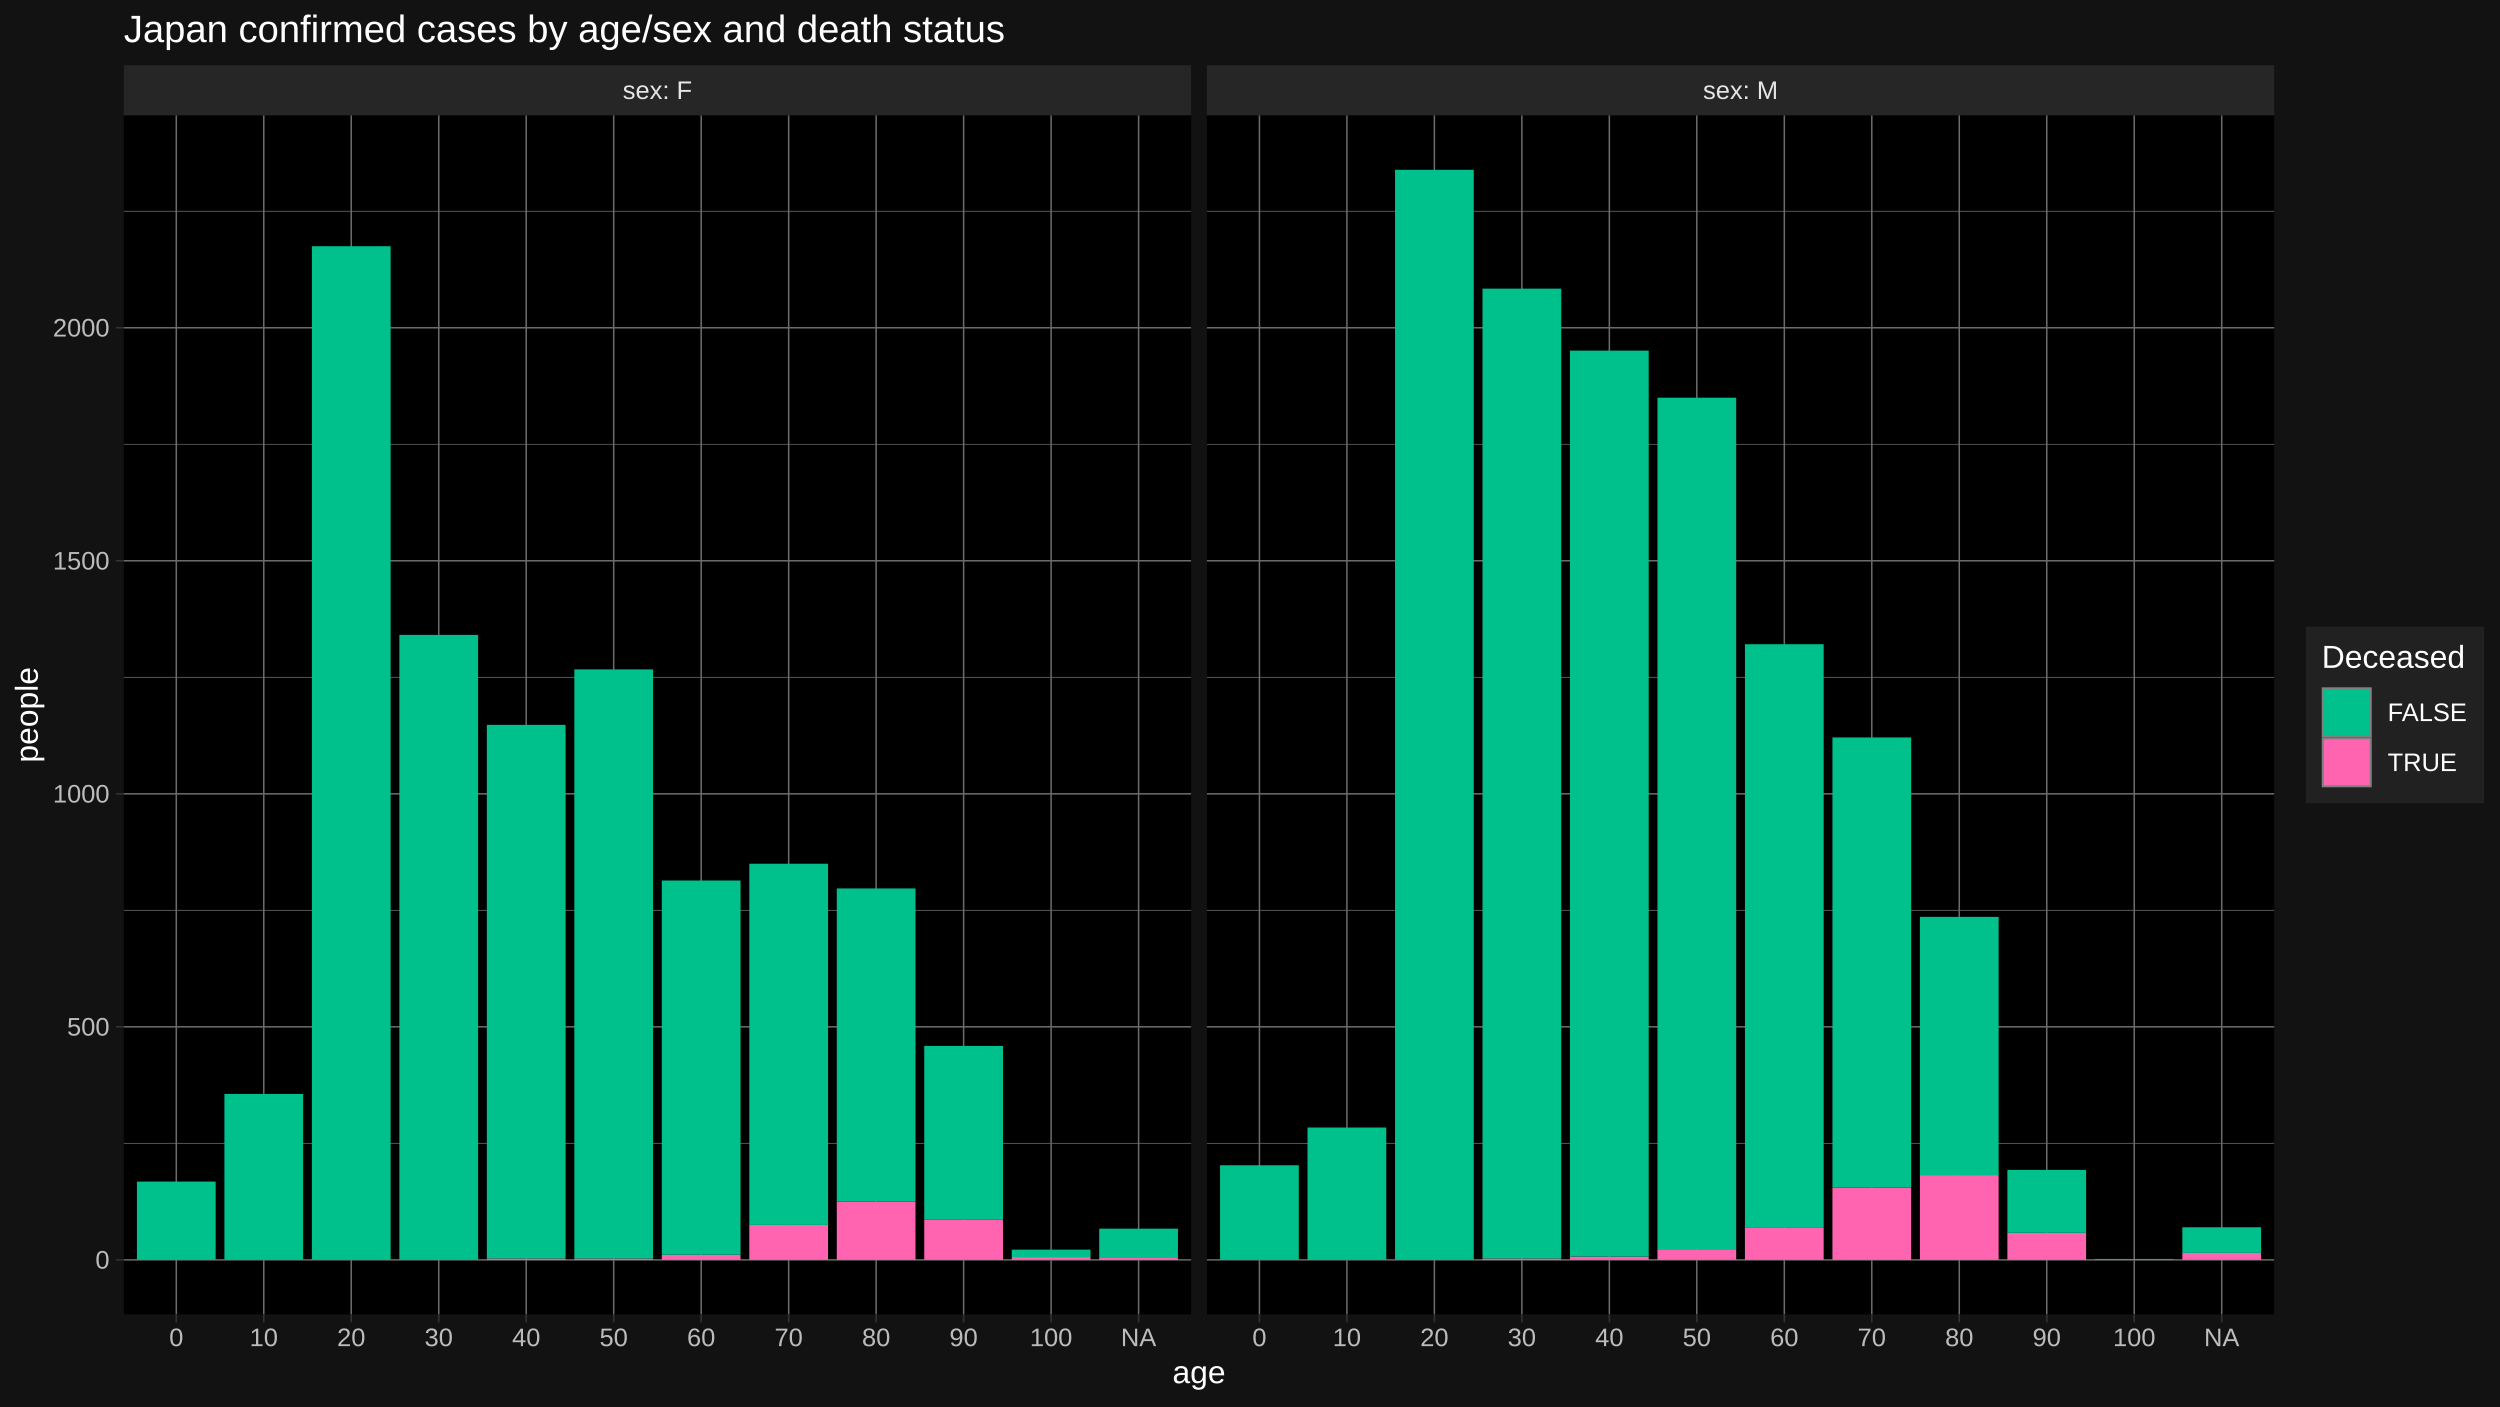
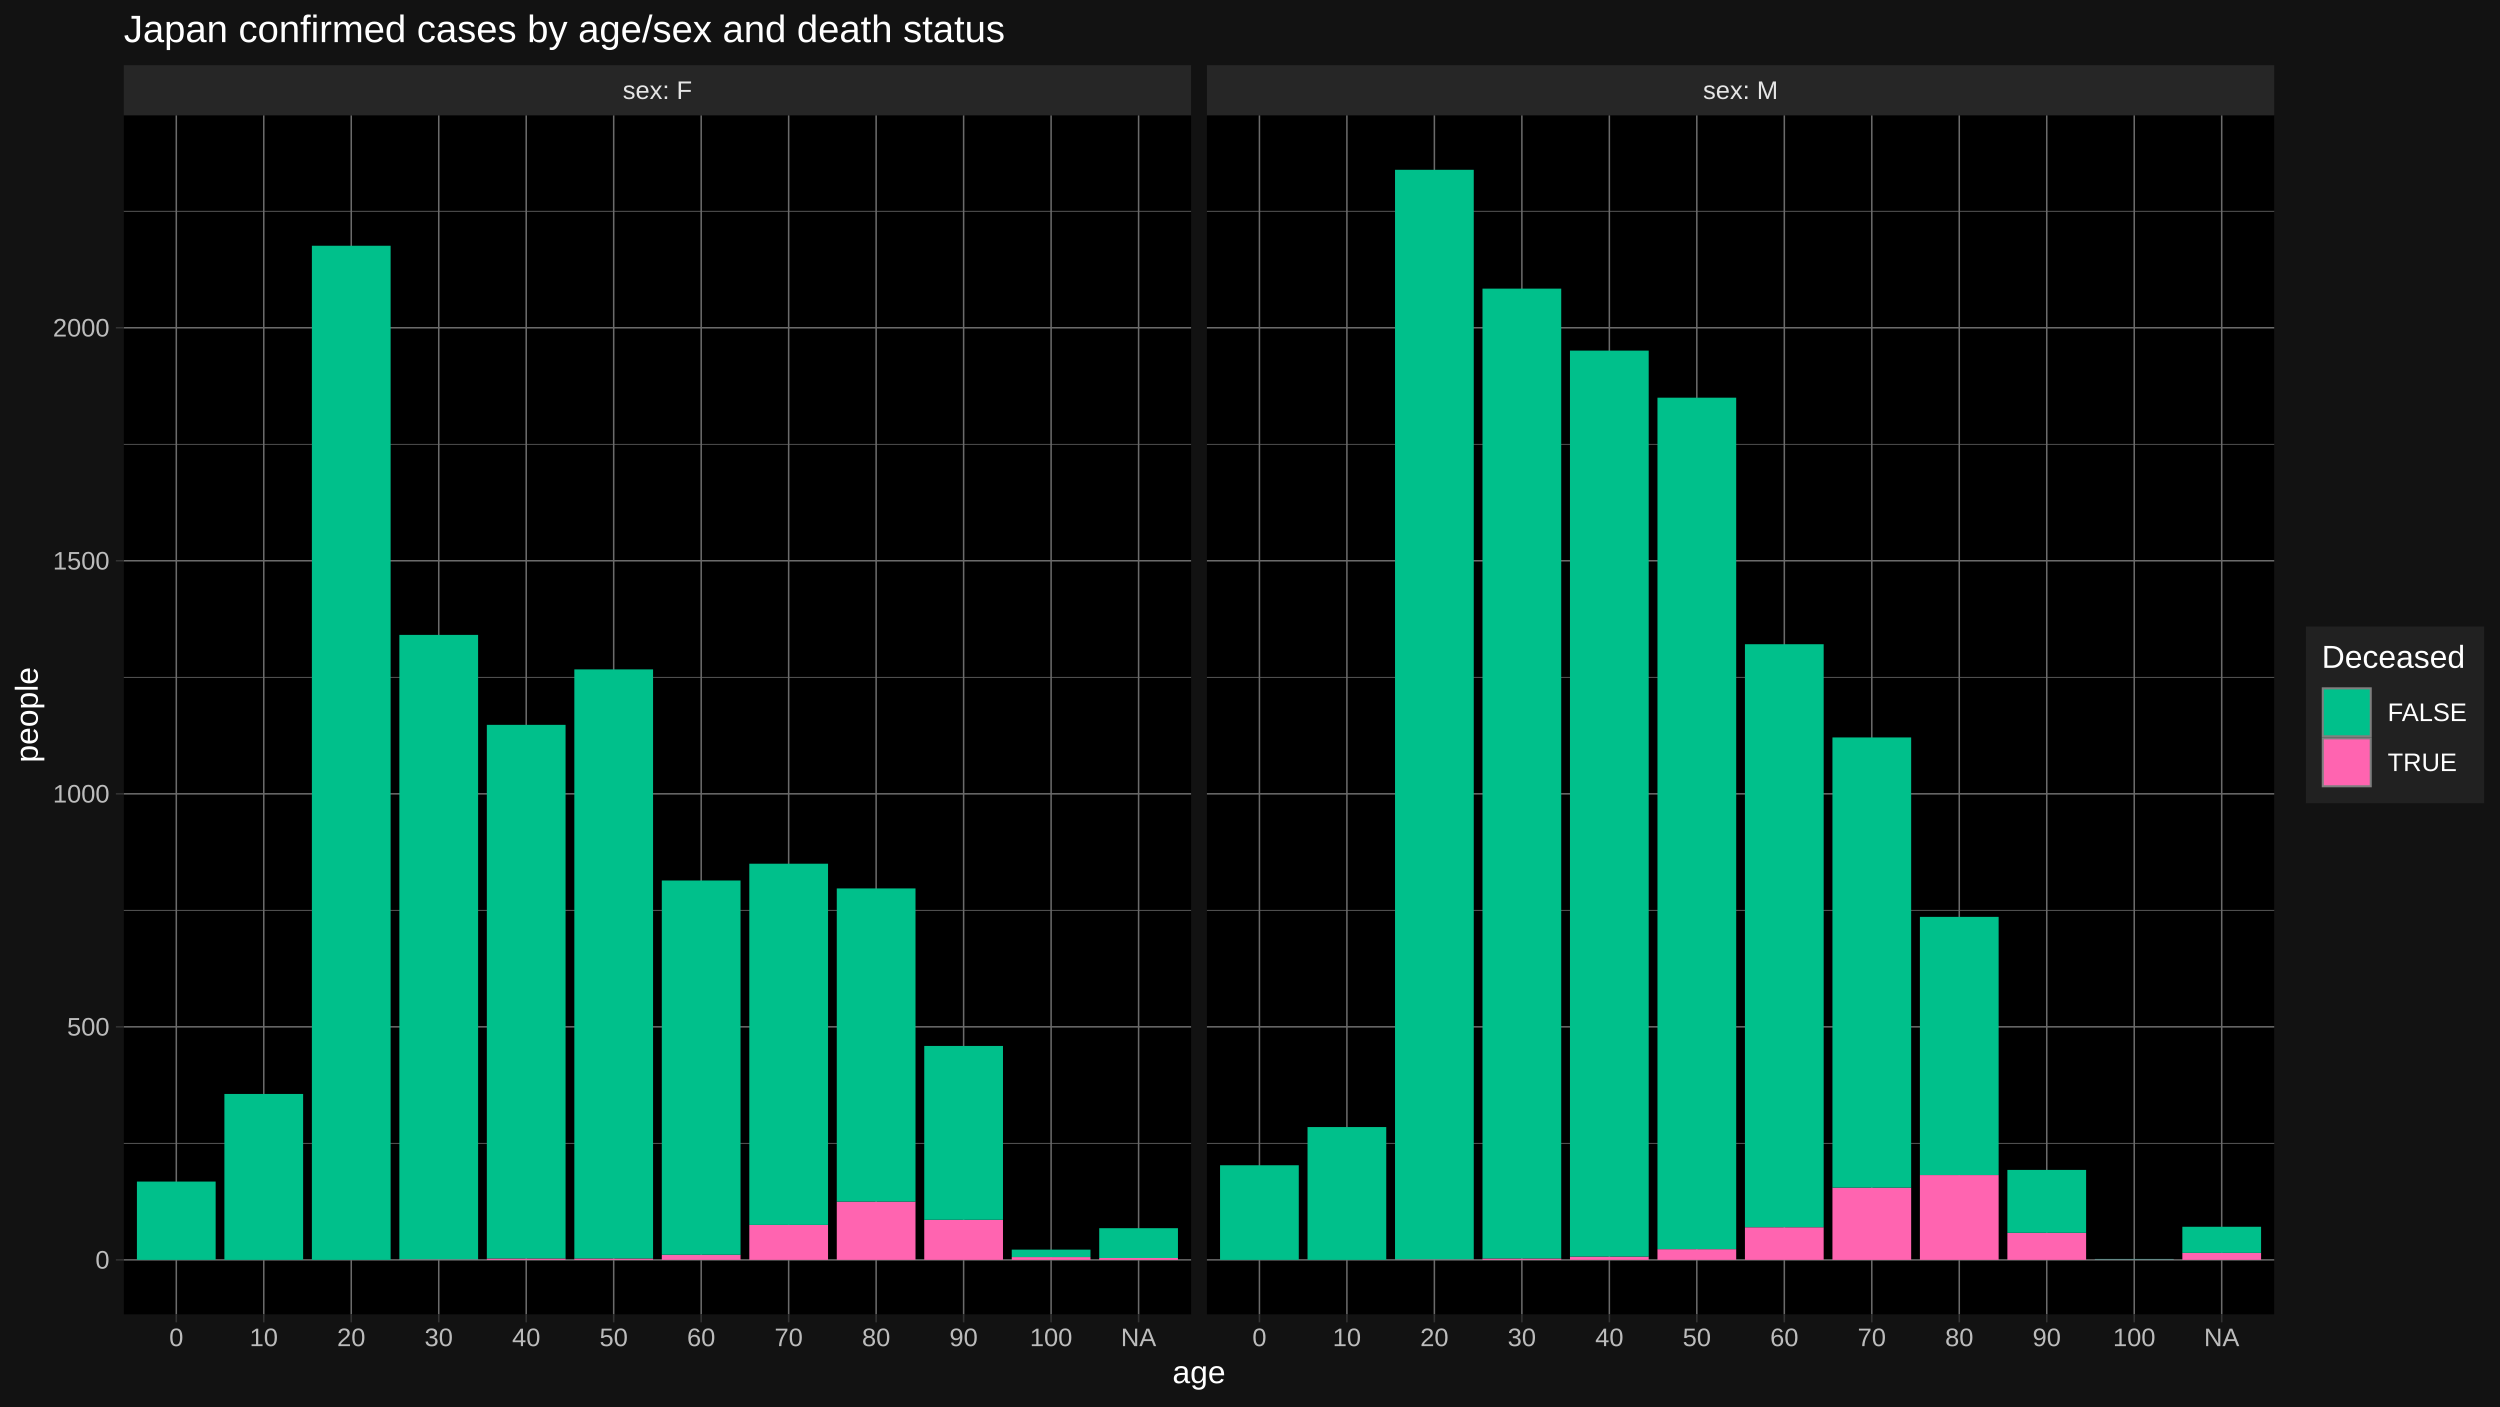
<svg xmlns="http://www.w3.org/2000/svg" viewBox="0 0 864.00 486.00">
  <defs>
    <style type="text/css">
    line, polyline, polygon, path, rect, circle {
      fill: none;
      stroke: #000000;
      stroke-linecap: round;
      stroke-linejoin: round;
      stroke-miterlimit: 10.00;
    }
  </style>
  </defs>
  <rect width="100%" height="100%" style="stroke: none; fill: #FFFFFF;" />
  <rect x="0.00" y="-0" width="864.00" height="486.00" style="stroke-width: 1.07; stroke: #121212; fill: #121212;" />
  <defs>
    <clipPath id="cpNDIuNzl8NDExLjY0fDQ1NC4yNXwzOS44NA==">
      <rect x="42.79" y="39.84" width="368.85" height="414.40" />
    </clipPath>
  </defs>
  <rect x="42.79" y="39.84" width="368.85" height="414.40" style="stroke-width: 1.07; stroke: none; fill: #000000;" clip-path="url(#cpNDIuNzl8NDExLjY0fDQ1NC4yNXwzOS44NA==)" />
  <polyline points="42.79,395.14 411.64,395.14 " style="stroke-width: 0.27; stroke: #6B6B6B; stroke-linecap: butt;" clip-path="url(#cpNDIuNzl8NDExLjY0fDQ1NC4yNXwzOS44NA==)" />
  <polyline points="42.79,314.61 411.64,314.61 " style="stroke-width: 0.27; stroke: #6B6B6B; stroke-linecap: butt;" clip-path="url(#cpNDIuNzl8NDExLjY0fDQ1NC4yNXwzOS44NA==)" />
  <polyline points="42.79,234.08 411.64,234.08 " style="stroke-width: 0.27; stroke: #6B6B6B; stroke-linecap: butt;" clip-path="url(#cpNDIuNzl8NDExLjY0fDQ1NC4yNXwzOS44NA==)" />
  <polyline points="42.79,153.55 411.64,153.55 " style="stroke-width: 0.27; stroke: #6B6B6B; stroke-linecap: butt;" clip-path="url(#cpNDIuNzl8NDExLjY0fDQ1NC4yNXwzOS44NA==)" />
  <polyline points="42.79,73.01 411.64,73.01 " style="stroke-width: 0.27; stroke: #6B6B6B; stroke-linecap: butt;" clip-path="url(#cpNDIuNzl8NDExLjY0fDQ1NC4yNXwzOS44NA==)" />
  <polyline points="42.79,435.41 411.64,435.41 " style="stroke-width: 0.53; stroke: #6B6B6B; stroke-linecap: butt;" clip-path="url(#cpNDIuNzl8NDExLjY0fDQ1NC4yNXwzOS44NA==)" />
  <polyline points="42.79,354.88 411.64,354.88 " style="stroke-width: 0.53; stroke: #6B6B6B; stroke-linecap: butt;" clip-path="url(#cpNDIuNzl8NDExLjY0fDQ1NC4yNXwzOS44NA==)" />
  <polyline points="42.79,274.34 411.64,274.34 " style="stroke-width: 0.53; stroke: #6B6B6B; stroke-linecap: butt;" clip-path="url(#cpNDIuNzl8NDExLjY0fDQ1NC4yNXwzOS44NA==)" />
  <polyline points="42.79,193.81 411.64,193.81 " style="stroke-width: 0.53; stroke: #6B6B6B; stroke-linecap: butt;" clip-path="url(#cpNDIuNzl8NDExLjY0fDQ1NC4yNXwzOS44NA==)" />
  <polyline points="42.79,113.28 411.64,113.28 " style="stroke-width: 0.53; stroke: #6B6B6B; stroke-linecap: butt;" clip-path="url(#cpNDIuNzl8NDExLjY0fDQ1NC4yNXwzOS44NA==)" />
  <polyline points="60.93,454.25 60.93,39.84 " style="stroke-width: 0.53; stroke: #6B6B6B; stroke-linecap: butt;" clip-path="url(#cpNDIuNzl8NDExLjY0fDQ1NC4yNXwzOS44NA==)" />
  <polyline points="91.16,454.25 91.16,39.84 " style="stroke-width: 0.53; stroke: #6B6B6B; stroke-linecap: butt;" clip-path="url(#cpNDIuNzl8NDExLjY0fDQ1NC4yNXwzOS44NA==)" />
  <polyline points="121.39,454.25 121.39,39.84 " style="stroke-width: 0.53; stroke: #6B6B6B; stroke-linecap: butt;" clip-path="url(#cpNDIuNzl8NDExLjY0fDQ1NC4yNXwzOS44NA==)" />
  <polyline points="151.63,454.25 151.63,39.84 " style="stroke-width: 0.53; stroke: #6B6B6B; stroke-linecap: butt;" clip-path="url(#cpNDIuNzl8NDExLjY0fDQ1NC4yNXwzOS44NA==)" />
  <polyline points="181.86,454.25 181.86,39.84 " style="stroke-width: 0.53; stroke: #6B6B6B; stroke-linecap: butt;" clip-path="url(#cpNDIuNzl8NDExLjY0fDQ1NC4yNXwzOS44NA==)" />
  <polyline points="212.09,454.25 212.09,39.84 " style="stroke-width: 0.53; stroke: #6B6B6B; stroke-linecap: butt;" clip-path="url(#cpNDIuNzl8NDExLjY0fDQ1NC4yNXwzOS44NA==)" />
  <polyline points="242.33,454.25 242.33,39.84 " style="stroke-width: 0.53; stroke: #6B6B6B; stroke-linecap: butt;" clip-path="url(#cpNDIuNzl8NDExLjY0fDQ1NC4yNXwzOS44NA==)" />
  <polyline points="272.56,454.25 272.56,39.84 " style="stroke-width: 0.53; stroke: #6B6B6B; stroke-linecap: butt;" clip-path="url(#cpNDIuNzl8NDExLjY0fDQ1NC4yNXwzOS44NA==)" />
  <polyline points="302.79,454.25 302.79,39.84 " style="stroke-width: 0.53; stroke: #6B6B6B; stroke-linecap: butt;" clip-path="url(#cpNDIuNzl8NDExLjY0fDQ1NC4yNXwzOS44NA==)" />
  <polyline points="333.03,454.25 333.03,39.84 " style="stroke-width: 0.53; stroke: #6B6B6B; stroke-linecap: butt;" clip-path="url(#cpNDIuNzl8NDExLjY0fDQ1NC4yNXwzOS44NA==)" />
  <polyline points="363.26,454.25 363.26,39.84 " style="stroke-width: 0.53; stroke: #6B6B6B; stroke-linecap: butt;" clip-path="url(#cpNDIuNzl8NDExLjY0fDQ1NC4yNXwzOS44NA==)" />
  <polyline points="393.50,454.25 393.50,39.84 " style="stroke-width: 0.53; stroke: #6B6B6B; stroke-linecap: butt;" clip-path="url(#cpNDIuNzl8NDExLjY0fDQ1NC4yNXwzOS44NA==)" />
  <rect x="47.32" y="408.35" width="27.21" height="27.06" style="stroke-width: 1.07; stroke: none; stroke-linecap: butt; fill: #00C08B;" clip-path="url(#cpNDIuNzl8NDExLjY0fDQ1NC4yNXwzOS44NA==)" />
  <rect x="77.55" y="378.07" width="27.21" height="57.34" style="stroke-width: 1.07; stroke: none; stroke-linecap: butt; fill: #00C08B;" clip-path="url(#cpNDIuNzl8NDExLjY0fDQ1NC4yNXwzOS44NA==)" />
-   <rect x="107.79" y="85.09" width="27.21" height="350.32" style="stroke-width: 1.07; stroke: none; stroke-linecap: butt; fill: #00C08B;" clip-path="url(#cpNDIuNzl8NDExLjY0fDQ1NC4yNXwzOS44NA==)" />
+   <rect x="107.79" y="84.93" width="27.21" height="350.48" style="stroke-width: 1.07; stroke: none; stroke-linecap: butt; fill: #00C08B;" clip-path="url(#cpNDIuNzl8NDExLjY0fDQ1NC4yNXwzOS44NA==)" />
  <rect x="138.02" y="435.25" width="27.21" height="0.16" style="stroke-width: 1.07; stroke: none; stroke-linecap: butt; fill: #FF64B0;" clip-path="url(#cpNDIuNzl8NDExLjY0fDQ1NC4yNXwzOS44NA==)" />
  <rect x="138.02" y="219.42" width="27.21" height="215.83" style="stroke-width: 1.07; stroke: none; stroke-linecap: butt; fill: #00C08B;" clip-path="url(#cpNDIuNzl8NDExLjY0fDQ1NC4yNXwzOS44NA==)" />
  <rect x="168.25" y="434.93" width="27.21" height="0.48" style="stroke-width: 1.07; stroke: none; stroke-linecap: butt; fill: #FF64B0;" clip-path="url(#cpNDIuNzl8NDExLjY0fDQ1NC4yNXwzOS44NA==)" />
  <rect x="168.25" y="250.51" width="27.21" height="184.42" style="stroke-width: 1.07; stroke: none; stroke-linecap: butt; fill: #00C08B;" clip-path="url(#cpNDIuNzl8NDExLjY0fDQ1NC4yNXwzOS44NA==)" />
  <rect x="198.49" y="434.93" width="27.21" height="0.48" style="stroke-width: 1.07; stroke: none; stroke-linecap: butt; fill: #FF64B0;" clip-path="url(#cpNDIuNzl8NDExLjY0fDQ1NC4yNXwzOS44NA==)" />
  <rect x="198.49" y="231.34" width="27.21" height="203.59" style="stroke-width: 1.07; stroke: none; stroke-linecap: butt; fill: #00C08B;" clip-path="url(#cpNDIuNzl8NDExLjY0fDQ1NC4yNXwzOS44NA==)" />
  <rect x="228.72" y="433.64" width="27.21" height="1.77" style="stroke-width: 1.07; stroke: none; stroke-linecap: butt; fill: #FF64B0;" clip-path="url(#cpNDIuNzl8NDExLjY0fDQ1NC4yNXwzOS44NA==)" />
  <rect x="228.72" y="304.30" width="27.21" height="129.34" style="stroke-width: 1.07; stroke: none; stroke-linecap: butt; fill: #00C08B;" clip-path="url(#cpNDIuNzl8NDExLjY0fDQ1NC4yNXwzOS44NA==)" />
  <rect x="258.96" y="423.33" width="27.21" height="12.08" style="stroke-width: 1.07; stroke: none; stroke-linecap: butt; fill: #FF64B0;" clip-path="url(#cpNDIuNzl8NDExLjY0fDQ1NC4yNXwzOS44NA==)" />
  <rect x="258.96" y="298.50" width="27.21" height="124.83" style="stroke-width: 1.07; stroke: none; stroke-linecap: butt; fill: #00C08B;" clip-path="url(#cpNDIuNzl8NDExLjY0fDQ1NC4yNXwzOS44NA==)" />
  <rect x="289.19" y="415.28" width="27.21" height="20.13" style="stroke-width: 1.07; stroke: none; stroke-linecap: butt; fill: #FF64B0;" clip-path="url(#cpNDIuNzl8NDExLjY0fDQ1NC4yNXwzOS44NA==)" />
  <rect x="289.19" y="307.04" width="27.21" height="108.24" style="stroke-width: 1.07; stroke: none; stroke-linecap: butt; fill: #00C08B;" clip-path="url(#cpNDIuNzl8NDExLjY0fDQ1NC4yNXwzOS44NA==)" />
  <rect x="319.42" y="421.56" width="27.21" height="13.85" style="stroke-width: 1.07; stroke: none; stroke-linecap: butt; fill: #FF64B0;" clip-path="url(#cpNDIuNzl8NDExLjY0fDQ1NC4yNXwzOS44NA==)" />
  <rect x="319.42" y="361.48" width="27.21" height="60.08" style="stroke-width: 1.07; stroke: none; stroke-linecap: butt; fill: #00C08B;" clip-path="url(#cpNDIuNzl8NDExLjY0fDQ1NC4yNXwzOS44NA==)" />
  <rect x="349.66" y="434.44" width="27.21" height="0.97" style="stroke-width: 1.07; stroke: none; stroke-linecap: butt; fill: #FF64B0;" clip-path="url(#cpNDIuNzl8NDExLjY0fDQ1NC4yNXwzOS44NA==)" />
  <rect x="349.66" y="431.87" width="27.21" height="2.58" style="stroke-width: 1.07; stroke: none; stroke-linecap: butt; fill: #00C08B;" clip-path="url(#cpNDIuNzl8NDExLjY0fDQ1NC4yNXwzOS44NA==)" />
  <rect x="379.89" y="434.77" width="27.21" height="0.64" style="stroke-width: 1.07; stroke: none; stroke-linecap: butt; fill: #FF64B0;" clip-path="url(#cpNDIuNzl8NDExLjY0fDQ1NC4yNXwzOS44NA==)" />
-   <rect x="379.89" y="424.62" width="27.21" height="10.15" style="stroke-width: 1.07; stroke: none; stroke-linecap: butt; fill: #00C08B;" clip-path="url(#cpNDIuNzl8NDExLjY0fDQ1NC4yNXwzOS44NA==)" />
+   <rect x="379.89" y="424.46" width="27.21" height="10.31" style="stroke-width: 1.07; stroke: none; stroke-linecap: butt; fill: #00C08B;" clip-path="url(#cpNDIuNzl8NDExLjY0fDQ1NC4yNXwzOS44NA==)" />
  <defs>
    <clipPath id="cpMC4wMHw4NjQuMDB8NDg2LjAwfDAuMDA=">
      <rect x="0.00" y="0.00" width="864.00" height="486.00" />
    </clipPath>
  </defs>
  <defs>
    <clipPath id="cpNDE3LjExfDc4NS45N3w0NTQuMjV8MzkuODQ=">
      <rect x="417.11" y="39.84" width="368.85" height="414.40" />
    </clipPath>
  </defs>
  <rect x="417.11" y="39.84" width="368.85" height="414.40" style="stroke-width: 1.07; stroke: none; fill: #000000;" clip-path="url(#cpNDE3LjExfDc4NS45N3w0NTQuMjV8MzkuODQ=)" />
  <polyline points="417.11,395.14 785.97,395.14 " style="stroke-width: 0.27; stroke: #6B6B6B; stroke-linecap: butt;" clip-path="url(#cpNDE3LjExfDc4NS45N3w0NTQuMjV8MzkuODQ=)" />
  <polyline points="417.11,314.61 785.97,314.61 " style="stroke-width: 0.27; stroke: #6B6B6B; stroke-linecap: butt;" clip-path="url(#cpNDE3LjExfDc4NS45N3w0NTQuMjV8MzkuODQ=)" />
  <polyline points="417.11,234.08 785.97,234.08 " style="stroke-width: 0.27; stroke: #6B6B6B; stroke-linecap: butt;" clip-path="url(#cpNDE3LjExfDc4NS45N3w0NTQuMjV8MzkuODQ=)" />
  <polyline points="417.11,153.55 785.97,153.55 " style="stroke-width: 0.27; stroke: #6B6B6B; stroke-linecap: butt;" clip-path="url(#cpNDE3LjExfDc4NS45N3w0NTQuMjV8MzkuODQ=)" />
  <polyline points="417.11,73.01 785.97,73.01 " style="stroke-width: 0.27; stroke: #6B6B6B; stroke-linecap: butt;" clip-path="url(#cpNDE3LjExfDc4NS45N3w0NTQuMjV8MzkuODQ=)" />
  <polyline points="417.11,435.41 785.97,435.41 " style="stroke-width: 0.53; stroke: #6B6B6B; stroke-linecap: butt;" clip-path="url(#cpNDE3LjExfDc4NS45N3w0NTQuMjV8MzkuODQ=)" />
  <polyline points="417.11,354.88 785.97,354.88 " style="stroke-width: 0.53; stroke: #6B6B6B; stroke-linecap: butt;" clip-path="url(#cpNDE3LjExfDc4NS45N3w0NTQuMjV8MzkuODQ=)" />
  <polyline points="417.11,274.34 785.97,274.34 " style="stroke-width: 0.53; stroke: #6B6B6B; stroke-linecap: butt;" clip-path="url(#cpNDE3LjExfDc4NS45N3w0NTQuMjV8MzkuODQ=)" />
  <polyline points="417.11,193.81 785.97,193.81 " style="stroke-width: 0.53; stroke: #6B6B6B; stroke-linecap: butt;" clip-path="url(#cpNDE3LjExfDc4NS45N3w0NTQuMjV8MzkuODQ=)" />
  <polyline points="417.11,113.28 785.97,113.28 " style="stroke-width: 0.53; stroke: #6B6B6B; stroke-linecap: butt;" clip-path="url(#cpNDE3LjExfDc4NS45N3w0NTQuMjV8MzkuODQ=)" />
  <polyline points="435.26,454.25 435.26,39.84 " style="stroke-width: 0.53; stroke: #6B6B6B; stroke-linecap: butt;" clip-path="url(#cpNDE3LjExfDc4NS45N3w0NTQuMjV8MzkuODQ=)" />
  <polyline points="465.49,454.25 465.49,39.84 " style="stroke-width: 0.53; stroke: #6B6B6B; stroke-linecap: butt;" clip-path="url(#cpNDE3LjExfDc4NS45N3w0NTQuMjV8MzkuODQ=)" />
  <polyline points="495.72,454.25 495.72,39.84 " style="stroke-width: 0.53; stroke: #6B6B6B; stroke-linecap: butt;" clip-path="url(#cpNDE3LjExfDc4NS45N3w0NTQuMjV8MzkuODQ=)" />
  <polyline points="525.96,454.25 525.96,39.84 " style="stroke-width: 0.53; stroke: #6B6B6B; stroke-linecap: butt;" clip-path="url(#cpNDE3LjExfDc4NS45N3w0NTQuMjV8MzkuODQ=)" />
  <polyline points="556.19,454.25 556.19,39.84 " style="stroke-width: 0.53; stroke: #6B6B6B; stroke-linecap: butt;" clip-path="url(#cpNDE3LjExfDc4NS45N3w0NTQuMjV8MzkuODQ=)" />
  <polyline points="586.42,454.25 586.42,39.84 " style="stroke-width: 0.53; stroke: #6B6B6B; stroke-linecap: butt;" clip-path="url(#cpNDE3LjExfDc4NS45N3w0NTQuMjV8MzkuODQ=)" />
  <polyline points="616.66,454.25 616.66,39.84 " style="stroke-width: 0.53; stroke: #6B6B6B; stroke-linecap: butt;" clip-path="url(#cpNDE3LjExfDc4NS45N3w0NTQuMjV8MzkuODQ=)" />
  <polyline points="646.89,454.25 646.89,39.84 " style="stroke-width: 0.53; stroke: #6B6B6B; stroke-linecap: butt;" clip-path="url(#cpNDE3LjExfDc4NS45N3w0NTQuMjV8MzkuODQ=)" />
  <polyline points="677.12,454.25 677.12,39.84 " style="stroke-width: 0.53; stroke: #6B6B6B; stroke-linecap: butt;" clip-path="url(#cpNDE3LjExfDc4NS45N3w0NTQuMjV8MzkuODQ=)" />
  <polyline points="707.36,454.25 707.36,39.84 " style="stroke-width: 0.53; stroke: #6B6B6B; stroke-linecap: butt;" clip-path="url(#cpNDE3LjExfDc4NS45N3w0NTQuMjV8MzkuODQ=)" />
  <polyline points="737.59,454.25 737.59,39.84 " style="stroke-width: 0.53; stroke: #6B6B6B; stroke-linecap: butt;" clip-path="url(#cpNDE3LjExfDc4NS45N3w0NTQuMjV8MzkuODQ=)" />
  <polyline points="767.82,454.25 767.82,39.84 " style="stroke-width: 0.53; stroke: #6B6B6B; stroke-linecap: butt;" clip-path="url(#cpNDE3LjExfDc4NS45N3w0NTQuMjV8MzkuODQ=)" />
  <rect x="421.65" y="402.71" width="27.21" height="32.70" style="stroke-width: 1.07; stroke: none; stroke-linecap: butt; fill: #00C08B;" clip-path="url(#cpNDE3LjExfDc4NS45N3w0NTQuMjV8MzkuODQ=)" />
-   <rect x="451.88" y="389.67" width="27.21" height="45.74" style="stroke-width: 1.07; stroke: none; stroke-linecap: butt; fill: #00C08B;" clip-path="url(#cpNDE3LjExfDc4NS45N3w0NTQuMjV8MzkuODQ=)" />
+   <rect x="451.88" y="389.51" width="27.21" height="45.90" style="stroke-width: 1.07; stroke: none; stroke-linecap: butt; fill: #00C08B;" clip-path="url(#cpNDE3LjExfDc4NS45N3w0NTQuMjV8MzkuODQ=)" />
  <rect x="482.12" y="435.25" width="27.21" height="0.16" style="stroke-width: 1.07; stroke: none; stroke-linecap: butt; fill: #FF64B0;" clip-path="url(#cpNDE3LjExfDc4NS45N3w0NTQuMjV8MzkuODQ=)" />
  <rect x="482.12" y="58.68" width="27.21" height="376.57" style="stroke-width: 1.07; stroke: none; stroke-linecap: butt; fill: #00C08B;" clip-path="url(#cpNDE3LjExfDc4NS45N3w0NTQuMjV8MzkuODQ=)" />
  <rect x="512.35" y="434.93" width="27.21" height="0.48" style="stroke-width: 1.07; stroke: none; stroke-linecap: butt; fill: #FF64B0;" clip-path="url(#cpNDE3LjExfDc4NS45N3w0NTQuMjV8MzkuODQ=)" />
  <rect x="512.35" y="99.75" width="27.21" height="335.18" style="stroke-width: 1.07; stroke: none; stroke-linecap: butt; fill: #00C08B;" clip-path="url(#cpNDE3LjExfDc4NS45N3w0NTQuMjV8MzkuODQ=)" />
  <rect x="542.58" y="434.28" width="27.21" height="1.13" style="stroke-width: 1.07; stroke: none; stroke-linecap: butt; fill: #FF64B0;" clip-path="url(#cpNDE3LjExfDc4NS45N3w0NTQuMjV8MzkuODQ=)" />
  <rect x="542.58" y="121.17" width="27.21" height="313.11" style="stroke-width: 1.07; stroke: none; stroke-linecap: butt; fill: #00C08B;" clip-path="url(#cpNDE3LjExfDc4NS45N3w0NTQuMjV8MzkuODQ=)" />
  <rect x="572.82" y="431.71" width="27.21" height="3.70" style="stroke-width: 1.07; stroke: none; stroke-linecap: butt; fill: #FF64B0;" clip-path="url(#cpNDE3LjExfDc4NS45N3w0NTQuMjV8MzkuODQ=)" />
  <rect x="572.82" y="137.44" width="27.21" height="294.27" style="stroke-width: 1.07; stroke: none; stroke-linecap: butt; fill: #00C08B;" clip-path="url(#cpNDE3LjExfDc4NS45N3w0NTQuMjV8MzkuODQ=)" />
  <rect x="603.05" y="424.14" width="27.21" height="11.27" style="stroke-width: 1.07; stroke: none; stroke-linecap: butt; fill: #FF64B0;" clip-path="url(#cpNDE3LjExfDc4NS45N3w0NTQuMjV8MzkuODQ=)" />
  <rect x="603.05" y="222.64" width="27.21" height="201.49" style="stroke-width: 1.07; stroke: none; stroke-linecap: butt; fill: #00C08B;" clip-path="url(#cpNDE3LjExfDc4NS45N3w0NTQuMjV8MzkuODQ=)" />
  <rect x="633.29" y="410.45" width="27.21" height="24.97" style="stroke-width: 1.07; stroke: none; stroke-linecap: butt; fill: #FF64B0;" clip-path="url(#cpNDE3LjExfDc4NS45N3w0NTQuMjV8MzkuODQ=)" />
  <rect x="633.29" y="254.86" width="27.21" height="155.59" style="stroke-width: 1.07; stroke: none; stroke-linecap: butt; fill: #00C08B;" clip-path="url(#cpNDE3LjExfDc4NS45N3w0NTQuMjV8MzkuODQ=)" />
  <rect x="663.52" y="406.10" width="27.21" height="29.31" style="stroke-width: 1.07; stroke: none; stroke-linecap: butt; fill: #FF64B0;" clip-path="url(#cpNDE3LjExfDc4NS45N3w0NTQuMjV8MzkuODQ=)" />
  <rect x="663.52" y="316.87" width="27.21" height="89.23" style="stroke-width: 1.07; stroke: none; stroke-linecap: butt; fill: #00C08B;" clip-path="url(#cpNDE3LjExfDc4NS45N3w0NTQuMjV8MzkuODQ=)" />
  <rect x="693.75" y="426.07" width="27.21" height="9.34" style="stroke-width: 1.07; stroke: none; stroke-linecap: butt; fill: #FF64B0;" clip-path="url(#cpNDE3LjExfDc4NS45N3w0NTQuMjV8MzkuODQ=)" />
  <rect x="693.75" y="404.32" width="27.21" height="21.74" style="stroke-width: 1.07; stroke: none; stroke-linecap: butt; fill: #00C08B;" clip-path="url(#cpNDE3LjExfDc4NS45N3w0NTQuMjV8MzkuODQ=)" />
  <rect x="723.99" y="435.25" width="27.21" height="0.16" style="stroke-width: 1.07; stroke: none; stroke-linecap: butt; fill: #FF64B0;" clip-path="url(#cpNDE3LjExfDc4NS45N3w0NTQuMjV8MzkuODQ=)" />
  <rect x="723.99" y="435.09" width="27.21" height="0.16" style="stroke-width: 1.07; stroke: none; stroke-linecap: butt; fill: #00C08B;" clip-path="url(#cpNDE3LjExfDc4NS45N3w0NTQuMjV8MzkuODQ=)" />
  <rect x="754.22" y="432.99" width="27.21" height="2.42" style="stroke-width: 1.07; stroke: none; stroke-linecap: butt; fill: #FF64B0;" clip-path="url(#cpNDE3LjExfDc4NS45N3w0NTQuMjV8MzkuODQ=)" />
-   <rect x="754.22" y="424.14" width="27.21" height="8.86" style="stroke-width: 1.07; stroke: none; stroke-linecap: butt; fill: #00C08B;" clip-path="url(#cpNDE3LjExfDc4NS45N3w0NTQuMjV8MzkuODQ=)" />
+   <rect x="754.22" y="423.97" width="27.21" height="9.02" style="stroke-width: 1.07; stroke: none; stroke-linecap: butt; fill: #00C08B;" clip-path="url(#cpNDE3LjExfDc4NS45N3w0NTQuMjV8MzkuODQ=)" />
  <defs>
    <clipPath id="cpMC4wMHw4NjQuMDB8NDg2LjAwfDAuMDA=">
      <rect x="0.00" y="0.00" width="864.00" height="486.00" />
    </clipPath>
  </defs>
  <defs>
    <clipPath id="cpNDIuNzl8NDExLjY0fDM5Ljg0fDIyLjUz">
      <rect x="42.79" y="22.53" width="368.85" height="17.31" />
    </clipPath>
  </defs>
  <rect x="42.79" y="22.53" width="368.85" height="17.31" style="stroke-width: 1.07; stroke: none; fill: #262626;" clip-path="url(#cpNDIuNzl8NDExLjY0fDM5Ljg0fDIyLjUz)" />
  <g clip-path="url(#cpNDIuNzl8NDExLjY0fDM5Ljg0fDIyLjUz)">
    <text x="215.23" y="34.21" style="font-size: 8.80px; fill: #E5E5E5; font-family: Liberation Sans;" textLength="23.96px" lengthAdjust="spacingAndGlyphs">sex: F</text>
  </g>
  <defs>
    <clipPath id="cpMC4wMHw4NjQuMDB8NDg2LjAwfDAuMDA=">
      <rect x="0.00" y="0.00" width="864.00" height="486.00" />
    </clipPath>
  </defs>
  <defs>
    <clipPath id="cpNDE3LjExfDc4NS45N3wzOS44NHwyMi41Mw==">
      <rect x="417.11" y="22.53" width="368.85" height="17.31" />
    </clipPath>
  </defs>
  <rect x="417.11" y="22.53" width="368.85" height="17.31" style="stroke-width: 1.07; stroke: none; fill: #262626;" clip-path="url(#cpNDE3LjExfDc4NS45N3wzOS44NHwyMi41Mw==)" />
  <g clip-path="url(#cpNDE3LjExfDc4NS45N3wzOS44NHwyMi41Mw==)">
    <text x="588.58" y="34.21" style="font-size: 8.80px; fill: #E5E5E5; font-family: Liberation Sans;" textLength="25.91px" lengthAdjust="spacingAndGlyphs">sex: M</text>
  </g>
  <defs>
    <clipPath id="cpMC4wMHw4NjQuMDB8NDg2LjAwfDAuMDA=">
      <rect x="0.00" y="0.00" width="864.00" height="486.00" />
    </clipPath>
  </defs>
  <polyline points="60.93,456.99 60.93,454.25 " style="stroke-width: 0.53; stroke: #333333; stroke-linecap: butt;" clip-path="url(#cpMC4wMHw4NjQuMDB8NDg2LjAwfDAuMDA=)" />
  <polyline points="91.16,456.99 91.16,454.25 " style="stroke-width: 0.53; stroke: #333333; stroke-linecap: butt;" clip-path="url(#cpMC4wMHw4NjQuMDB8NDg2LjAwfDAuMDA=)" />
  <polyline points="121.39,456.99 121.39,454.25 " style="stroke-width: 0.53; stroke: #333333; stroke-linecap: butt;" clip-path="url(#cpMC4wMHw4NjQuMDB8NDg2LjAwfDAuMDA=)" />
  <polyline points="151.63,456.99 151.63,454.25 " style="stroke-width: 0.53; stroke: #333333; stroke-linecap: butt;" clip-path="url(#cpMC4wMHw4NjQuMDB8NDg2LjAwfDAuMDA=)" />
  <polyline points="181.86,456.99 181.86,454.25 " style="stroke-width: 0.53; stroke: #333333; stroke-linecap: butt;" clip-path="url(#cpMC4wMHw4NjQuMDB8NDg2LjAwfDAuMDA=)" />
  <polyline points="212.09,456.99 212.09,454.25 " style="stroke-width: 0.53; stroke: #333333; stroke-linecap: butt;" clip-path="url(#cpMC4wMHw4NjQuMDB8NDg2LjAwfDAuMDA=)" />
  <polyline points="242.33,456.99 242.33,454.25 " style="stroke-width: 0.53; stroke: #333333; stroke-linecap: butt;" clip-path="url(#cpMC4wMHw4NjQuMDB8NDg2LjAwfDAuMDA=)" />
  <polyline points="272.56,456.99 272.56,454.25 " style="stroke-width: 0.53; stroke: #333333; stroke-linecap: butt;" clip-path="url(#cpMC4wMHw4NjQuMDB8NDg2LjAwfDAuMDA=)" />
  <polyline points="302.79,456.99 302.79,454.25 " style="stroke-width: 0.53; stroke: #333333; stroke-linecap: butt;" clip-path="url(#cpMC4wMHw4NjQuMDB8NDg2LjAwfDAuMDA=)" />
  <polyline points="333.03,456.99 333.03,454.25 " style="stroke-width: 0.53; stroke: #333333; stroke-linecap: butt;" clip-path="url(#cpMC4wMHw4NjQuMDB8NDg2LjAwfDAuMDA=)" />
  <polyline points="363.26,456.99 363.26,454.25 " style="stroke-width: 0.53; stroke: #333333; stroke-linecap: butt;" clip-path="url(#cpMC4wMHw4NjQuMDB8NDg2LjAwfDAuMDA=)" />
  <polyline points="393.50,456.99 393.50,454.25 " style="stroke-width: 0.53; stroke: #333333; stroke-linecap: butt;" clip-path="url(#cpMC4wMHw4NjQuMDB8NDg2LjAwfDAuMDA=)" />
  <g clip-path="url(#cpMC4wMHw4NjQuMDB8NDg2LjAwfDAuMDA=)">
    <text x="58.48" y="465.23" style="font-size: 8.80px; fill: #BCBCBC; font-family: Liberation Sans;" textLength="4.89px" lengthAdjust="spacingAndGlyphs">0</text>
  </g>
  <g clip-path="url(#cpMC4wMHw4NjQuMDB8NDg2LjAwfDAuMDA=)">
    <text x="86.27" y="465.23" style="font-size: 8.80px; fill: #BCBCBC; font-family: Liberation Sans;" textLength="9.79px" lengthAdjust="spacingAndGlyphs">10</text>
  </g>
  <g clip-path="url(#cpMC4wMHw4NjQuMDB8NDg2LjAwfDAuMDA=)">
    <text x="116.50" y="465.23" style="font-size: 8.80px; fill: #BCBCBC; font-family: Liberation Sans;" textLength="9.79px" lengthAdjust="spacingAndGlyphs">20</text>
  </g>
  <g clip-path="url(#cpMC4wMHw4NjQuMDB8NDg2LjAwfDAuMDA=)">
    <text x="146.73" y="465.23" style="font-size: 8.80px; fill: #BCBCBC; font-family: Liberation Sans;" textLength="9.79px" lengthAdjust="spacingAndGlyphs">30</text>
  </g>
  <g clip-path="url(#cpMC4wMHw4NjQuMDB8NDg2LjAwfDAuMDA=)">
    <text x="176.97" y="465.23" style="font-size: 8.80px; fill: #BCBCBC; font-family: Liberation Sans;" textLength="9.79px" lengthAdjust="spacingAndGlyphs">40</text>
  </g>
  <g clip-path="url(#cpMC4wMHw4NjQuMDB8NDg2LjAwfDAuMDA=)">
    <text x="207.20" y="465.23" style="font-size: 8.80px; fill: #BCBCBC; font-family: Liberation Sans;" textLength="9.79px" lengthAdjust="spacingAndGlyphs">50</text>
  </g>
  <g clip-path="url(#cpMC4wMHw4NjQuMDB8NDg2LjAwfDAuMDA=)">
    <text x="237.43" y="465.23" style="font-size: 8.80px; fill: #BCBCBC; font-family: Liberation Sans;" textLength="9.79px" lengthAdjust="spacingAndGlyphs">60</text>
  </g>
  <g clip-path="url(#cpMC4wMHw4NjQuMDB8NDg2LjAwfDAuMDA=)">
    <text x="267.67" y="465.23" style="font-size: 8.80px; fill: #BCBCBC; font-family: Liberation Sans;" textLength="9.79px" lengthAdjust="spacingAndGlyphs">70</text>
  </g>
  <g clip-path="url(#cpMC4wMHw4NjQuMDB8NDg2LjAwfDAuMDA=)">
    <text x="297.90" y="465.23" style="font-size: 8.80px; fill: #BCBCBC; font-family: Liberation Sans;" textLength="9.79px" lengthAdjust="spacingAndGlyphs">80</text>
  </g>
  <g clip-path="url(#cpMC4wMHw4NjQuMDB8NDg2LjAwfDAuMDA=)">
    <text x="328.13" y="465.23" style="font-size: 8.80px; fill: #BCBCBC; font-family: Liberation Sans;" textLength="9.79px" lengthAdjust="spacingAndGlyphs">90</text>
  </g>
  <g clip-path="url(#cpMC4wMHw4NjQuMDB8NDg2LjAwfDAuMDA=)">
    <text x="355.92" y="465.23" style="font-size: 8.80px; fill: #BCBCBC; font-family: Liberation Sans;" textLength="14.68px" lengthAdjust="spacingAndGlyphs">100</text>
  </g>
  <g clip-path="url(#cpMC4wMHw4NjQuMDB8NDg2LjAwfDAuMDA=)">
    <text x="387.38" y="465.23" style="font-size: 8.80px; fill: #BCBCBC; font-family: Liberation Sans;" textLength="12.22px" lengthAdjust="spacingAndGlyphs">NA</text>
  </g>
  <polyline points="435.26,456.99 435.26,454.25 " style="stroke-width: 0.53; stroke: #333333; stroke-linecap: butt;" clip-path="url(#cpMC4wMHw4NjQuMDB8NDg2LjAwfDAuMDA=)" />
  <polyline points="465.49,456.99 465.49,454.25 " style="stroke-width: 0.53; stroke: #333333; stroke-linecap: butt;" clip-path="url(#cpMC4wMHw4NjQuMDB8NDg2LjAwfDAuMDA=)" />
  <polyline points="495.72,456.99 495.72,454.25 " style="stroke-width: 0.53; stroke: #333333; stroke-linecap: butt;" clip-path="url(#cpMC4wMHw4NjQuMDB8NDg2LjAwfDAuMDA=)" />
  <polyline points="525.96,456.99 525.96,454.25 " style="stroke-width: 0.53; stroke: #333333; stroke-linecap: butt;" clip-path="url(#cpMC4wMHw4NjQuMDB8NDg2LjAwfDAuMDA=)" />
  <polyline points="556.19,456.99 556.19,454.25 " style="stroke-width: 0.53; stroke: #333333; stroke-linecap: butt;" clip-path="url(#cpMC4wMHw4NjQuMDB8NDg2LjAwfDAuMDA=)" />
  <polyline points="586.42,456.99 586.42,454.25 " style="stroke-width: 0.53; stroke: #333333; stroke-linecap: butt;" clip-path="url(#cpMC4wMHw4NjQuMDB8NDg2LjAwfDAuMDA=)" />
  <polyline points="616.66,456.99 616.66,454.25 " style="stroke-width: 0.53; stroke: #333333; stroke-linecap: butt;" clip-path="url(#cpMC4wMHw4NjQuMDB8NDg2LjAwfDAuMDA=)" />
  <polyline points="646.89,456.99 646.89,454.25 " style="stroke-width: 0.53; stroke: #333333; stroke-linecap: butt;" clip-path="url(#cpMC4wMHw4NjQuMDB8NDg2LjAwfDAuMDA=)" />
  <polyline points="677.12,456.99 677.12,454.25 " style="stroke-width: 0.53; stroke: #333333; stroke-linecap: butt;" clip-path="url(#cpMC4wMHw4NjQuMDB8NDg2LjAwfDAuMDA=)" />
  <polyline points="707.36,456.99 707.36,454.25 " style="stroke-width: 0.53; stroke: #333333; stroke-linecap: butt;" clip-path="url(#cpMC4wMHw4NjQuMDB8NDg2LjAwfDAuMDA=)" />
  <polyline points="737.59,456.99 737.59,454.25 " style="stroke-width: 0.53; stroke: #333333; stroke-linecap: butt;" clip-path="url(#cpMC4wMHw4NjQuMDB8NDg2LjAwfDAuMDA=)" />
  <polyline points="767.82,456.99 767.82,454.25 " style="stroke-width: 0.53; stroke: #333333; stroke-linecap: butt;" clip-path="url(#cpMC4wMHw4NjQuMDB8NDg2LjAwfDAuMDA=)" />
  <g clip-path="url(#cpMC4wMHw4NjQuMDB8NDg2LjAwfDAuMDA=)">
    <text x="432.81" y="465.23" style="font-size: 8.80px; fill: #BCBCBC; font-family: Liberation Sans;" textLength="4.89px" lengthAdjust="spacingAndGlyphs">0</text>
  </g>
  <g clip-path="url(#cpMC4wMHw4NjQuMDB8NDg2LjAwfDAuMDA=)">
    <text x="460.59" y="465.23" style="font-size: 8.80px; fill: #BCBCBC; font-family: Liberation Sans;" textLength="9.79px" lengthAdjust="spacingAndGlyphs">10</text>
  </g>
  <g clip-path="url(#cpMC4wMHw4NjQuMDB8NDg2LjAwfDAuMDA=)">
    <text x="490.83" y="465.23" style="font-size: 8.80px; fill: #BCBCBC; font-family: Liberation Sans;" textLength="9.79px" lengthAdjust="spacingAndGlyphs">20</text>
  </g>
  <g clip-path="url(#cpMC4wMHw4NjQuMDB8NDg2LjAwfDAuMDA=)">
    <text x="521.06" y="465.23" style="font-size: 8.80px; fill: #BCBCBC; font-family: Liberation Sans;" textLength="9.79px" lengthAdjust="spacingAndGlyphs">30</text>
  </g>
  <g clip-path="url(#cpMC4wMHw4NjQuMDB8NDg2LjAwfDAuMDA=)">
    <text x="551.30" y="465.23" style="font-size: 8.80px; fill: #BCBCBC; font-family: Liberation Sans;" textLength="9.79px" lengthAdjust="spacingAndGlyphs">40</text>
  </g>
  <g clip-path="url(#cpMC4wMHw4NjQuMDB8NDg2LjAwfDAuMDA=)">
    <text x="581.53" y="465.23" style="font-size: 8.80px; fill: #BCBCBC; font-family: Liberation Sans;" textLength="9.79px" lengthAdjust="spacingAndGlyphs">50</text>
  </g>
  <g clip-path="url(#cpMC4wMHw4NjQuMDB8NDg2LjAwfDAuMDA=)">
    <text x="611.76" y="465.23" style="font-size: 8.80px; fill: #BCBCBC; font-family: Liberation Sans;" textLength="9.79px" lengthAdjust="spacingAndGlyphs">60</text>
  </g>
  <g clip-path="url(#cpMC4wMHw4NjQuMDB8NDg2LjAwfDAuMDA=)">
    <text x="642.00" y="465.23" style="font-size: 8.80px; fill: #BCBCBC; font-family: Liberation Sans;" textLength="9.79px" lengthAdjust="spacingAndGlyphs">70</text>
  </g>
  <g clip-path="url(#cpMC4wMHw4NjQuMDB8NDg2LjAwfDAuMDA=)">
    <text x="672.23" y="465.23" style="font-size: 8.80px; fill: #BCBCBC; font-family: Liberation Sans;" textLength="9.79px" lengthAdjust="spacingAndGlyphs">80</text>
  </g>
  <g clip-path="url(#cpMC4wMHw4NjQuMDB8NDg2LjAwfDAuMDA=)">
    <text x="702.46" y="465.23" style="font-size: 8.80px; fill: #BCBCBC; font-family: Liberation Sans;" textLength="9.79px" lengthAdjust="spacingAndGlyphs">90</text>
  </g>
  <g clip-path="url(#cpMC4wMHw4NjQuMDB8NDg2LjAwfDAuMDA=)">
    <text x="730.25" y="465.23" style="font-size: 8.80px; fill: #BCBCBC; font-family: Liberation Sans;" textLength="14.68px" lengthAdjust="spacingAndGlyphs">100</text>
  </g>
  <g clip-path="url(#cpMC4wMHw4NjQuMDB8NDg2LjAwfDAuMDA=)">
    <text x="761.71" y="465.23" style="font-size: 8.80px; fill: #BCBCBC; font-family: Liberation Sans;" textLength="12.22px" lengthAdjust="spacingAndGlyphs">NA</text>
  </g>
  <g clip-path="url(#cpMC4wMHw4NjQuMDB8NDg2LjAwfDAuMDA=)">
    <text x="32.96" y="438.44" style="font-size: 8.80px; fill: #BCBCBC; font-family: Liberation Sans;" textLength="4.89px" lengthAdjust="spacingAndGlyphs">0</text>
  </g>
  <g clip-path="url(#cpMC4wMHw4NjQuMDB8NDg2LjAwfDAuMDA=)">
    <text x="23.17" y="357.90" style="font-size: 8.80px; fill: #BCBCBC; font-family: Liberation Sans;" textLength="14.68px" lengthAdjust="spacingAndGlyphs">500</text>
  </g>
  <g clip-path="url(#cpMC4wMHw4NjQuMDB8NDg2LjAwfDAuMDA=)">
    <text x="18.28" y="277.37" style="font-size: 8.80px; fill: #BCBCBC; font-family: Liberation Sans;" textLength="19.58px" lengthAdjust="spacingAndGlyphs">1000</text>
  </g>
  <g clip-path="url(#cpMC4wMHw4NjQuMDB8NDg2LjAwfDAuMDA=)">
    <text x="18.28" y="196.84" style="font-size: 8.80px; fill: #BCBCBC; font-family: Liberation Sans;" textLength="19.58px" lengthAdjust="spacingAndGlyphs">1500</text>
  </g>
  <g clip-path="url(#cpMC4wMHw4NjQuMDB8NDg2LjAwfDAuMDA=)">
    <text x="18.28" y="116.31" style="font-size: 8.80px; fill: #BCBCBC; font-family: Liberation Sans;" textLength="19.58px" lengthAdjust="spacingAndGlyphs">2000</text>
  </g>
  <polyline points="40.05,435.41 42.79,435.41 " style="stroke-width: 0.53; stroke: #333333; stroke-linecap: butt;" clip-path="url(#cpMC4wMHw4NjQuMDB8NDg2LjAwfDAuMDA=)" />
  <polyline points="40.05,354.88 42.79,354.88 " style="stroke-width: 0.53; stroke: #333333; stroke-linecap: butt;" clip-path="url(#cpMC4wMHw4NjQuMDB8NDg2LjAwfDAuMDA=)" />
  <polyline points="40.05,274.34 42.79,274.34 " style="stroke-width: 0.53; stroke: #333333; stroke-linecap: butt;" clip-path="url(#cpMC4wMHw4NjQuMDB8NDg2LjAwfDAuMDA=)" />
  <polyline points="40.05,193.81 42.79,193.81 " style="stroke-width: 0.53; stroke: #333333; stroke-linecap: butt;" clip-path="url(#cpMC4wMHw4NjQuMDB8NDg2LjAwfDAuMDA=)" />
  <polyline points="40.05,113.28 42.79,113.28 " style="stroke-width: 0.53; stroke: #333333; stroke-linecap: butt;" clip-path="url(#cpMC4wMHw4NjQuMDB8NDg2LjAwfDAuMDA=)" />
  <g clip-path="url(#cpMC4wMHw4NjQuMDB8NDg2LjAwfDAuMDA=)">
    <text x="405.20" y="478.03" style="font-size: 11.00px; fill: #FFFFFF; font-family: Liberation Sans;" textLength="18.35px" lengthAdjust="spacingAndGlyphs">age</text>
  </g>
  <g clip-path="url(#cpMC4wMHw4NjQuMDB8NDg2LjAwfDAuMDA=)">
    <text transform="translate(13.05,263.56) rotate(-90)" style="font-size: 11.00px; fill: #FFFFFF; font-family: Liberation Sans;" textLength="33.03px" lengthAdjust="spacingAndGlyphs">people</text>
  </g>
  <rect x="796.92" y="216.52" width="61.60" height="61.06" style="stroke-width: 1.07; stroke: none; fill: #212121;" clip-path="url(#cpMC4wMHw4NjQuMDB8NDg2LjAwfDAuMDA=)" />
  <g clip-path="url(#cpMC4wMHw4NjQuMDB8NDg2LjAwfDAuMDA=)">
    <text x="802.40" y="230.81" style="font-size: 11.00px; fill: #FFFFFF; font-family: Liberation Sans;" textLength="49.53px" lengthAdjust="spacingAndGlyphs">Deceased</text>
  </g>
  <rect x="802.40" y="237.53" width="17.28" height="17.28" style="stroke-width: 1.07; stroke: none; fill: #7F7F7F;" clip-path="url(#cpMC4wMHw4NjQuMDB8NDg2LjAwfDAuMDA=)" />
  <rect x="803.11" y="238.24" width="15.86" height="15.86" style="stroke-width: 1.07; stroke: none; stroke-linejoin: miter; fill: #00C08B;" clip-path="url(#cpMC4wMHw4NjQuMDB8NDg2LjAwfDAuMDA=)" />
  <rect x="802.40" y="254.81" width="17.28" height="17.28" style="stroke-width: 1.07; stroke: none; fill: #7F7F7F;" clip-path="url(#cpMC4wMHw4NjQuMDB8NDg2LjAwfDAuMDA=)" />
  <rect x="803.11" y="255.52" width="15.86" height="15.86" style="stroke-width: 1.07; stroke: none; stroke-linejoin: miter; fill: #FF64B0;" clip-path="url(#cpMC4wMHw4NjQuMDB8NDg2LjAwfDAuMDA=)" />
  <g clip-path="url(#cpMC4wMHw4NjQuMDB8NDg2LjAwfDAuMDA=)">
    <text x="825.16" y="249.20" style="font-size: 8.80px; fill: #FFFFFF; font-family: Liberation Sans;" textLength="27.88px" lengthAdjust="spacingAndGlyphs">FALSE</text>
  </g>
  <g clip-path="url(#cpMC4wMHw4NjQuMDB8NDg2LjAwfDAuMDA=)">
    <text x="825.16" y="266.48" style="font-size: 8.80px; fill: #FFFFFF; font-family: Liberation Sans;" textLength="23.96px" lengthAdjust="spacingAndGlyphs">TRUE</text>
  </g>
  <g clip-path="url(#cpMC4wMHw4NjQuMDB8NDg2LjAwfDAuMDA=)">
    <text x="42.79" y="14.56" style="font-size: 13.20px; fill: #FFFFFF; font-family: Liberation Sans;" textLength="304.52px" lengthAdjust="spacingAndGlyphs">Japan confirmed cases by age/sex and death status</text>
  </g>
</svg>
